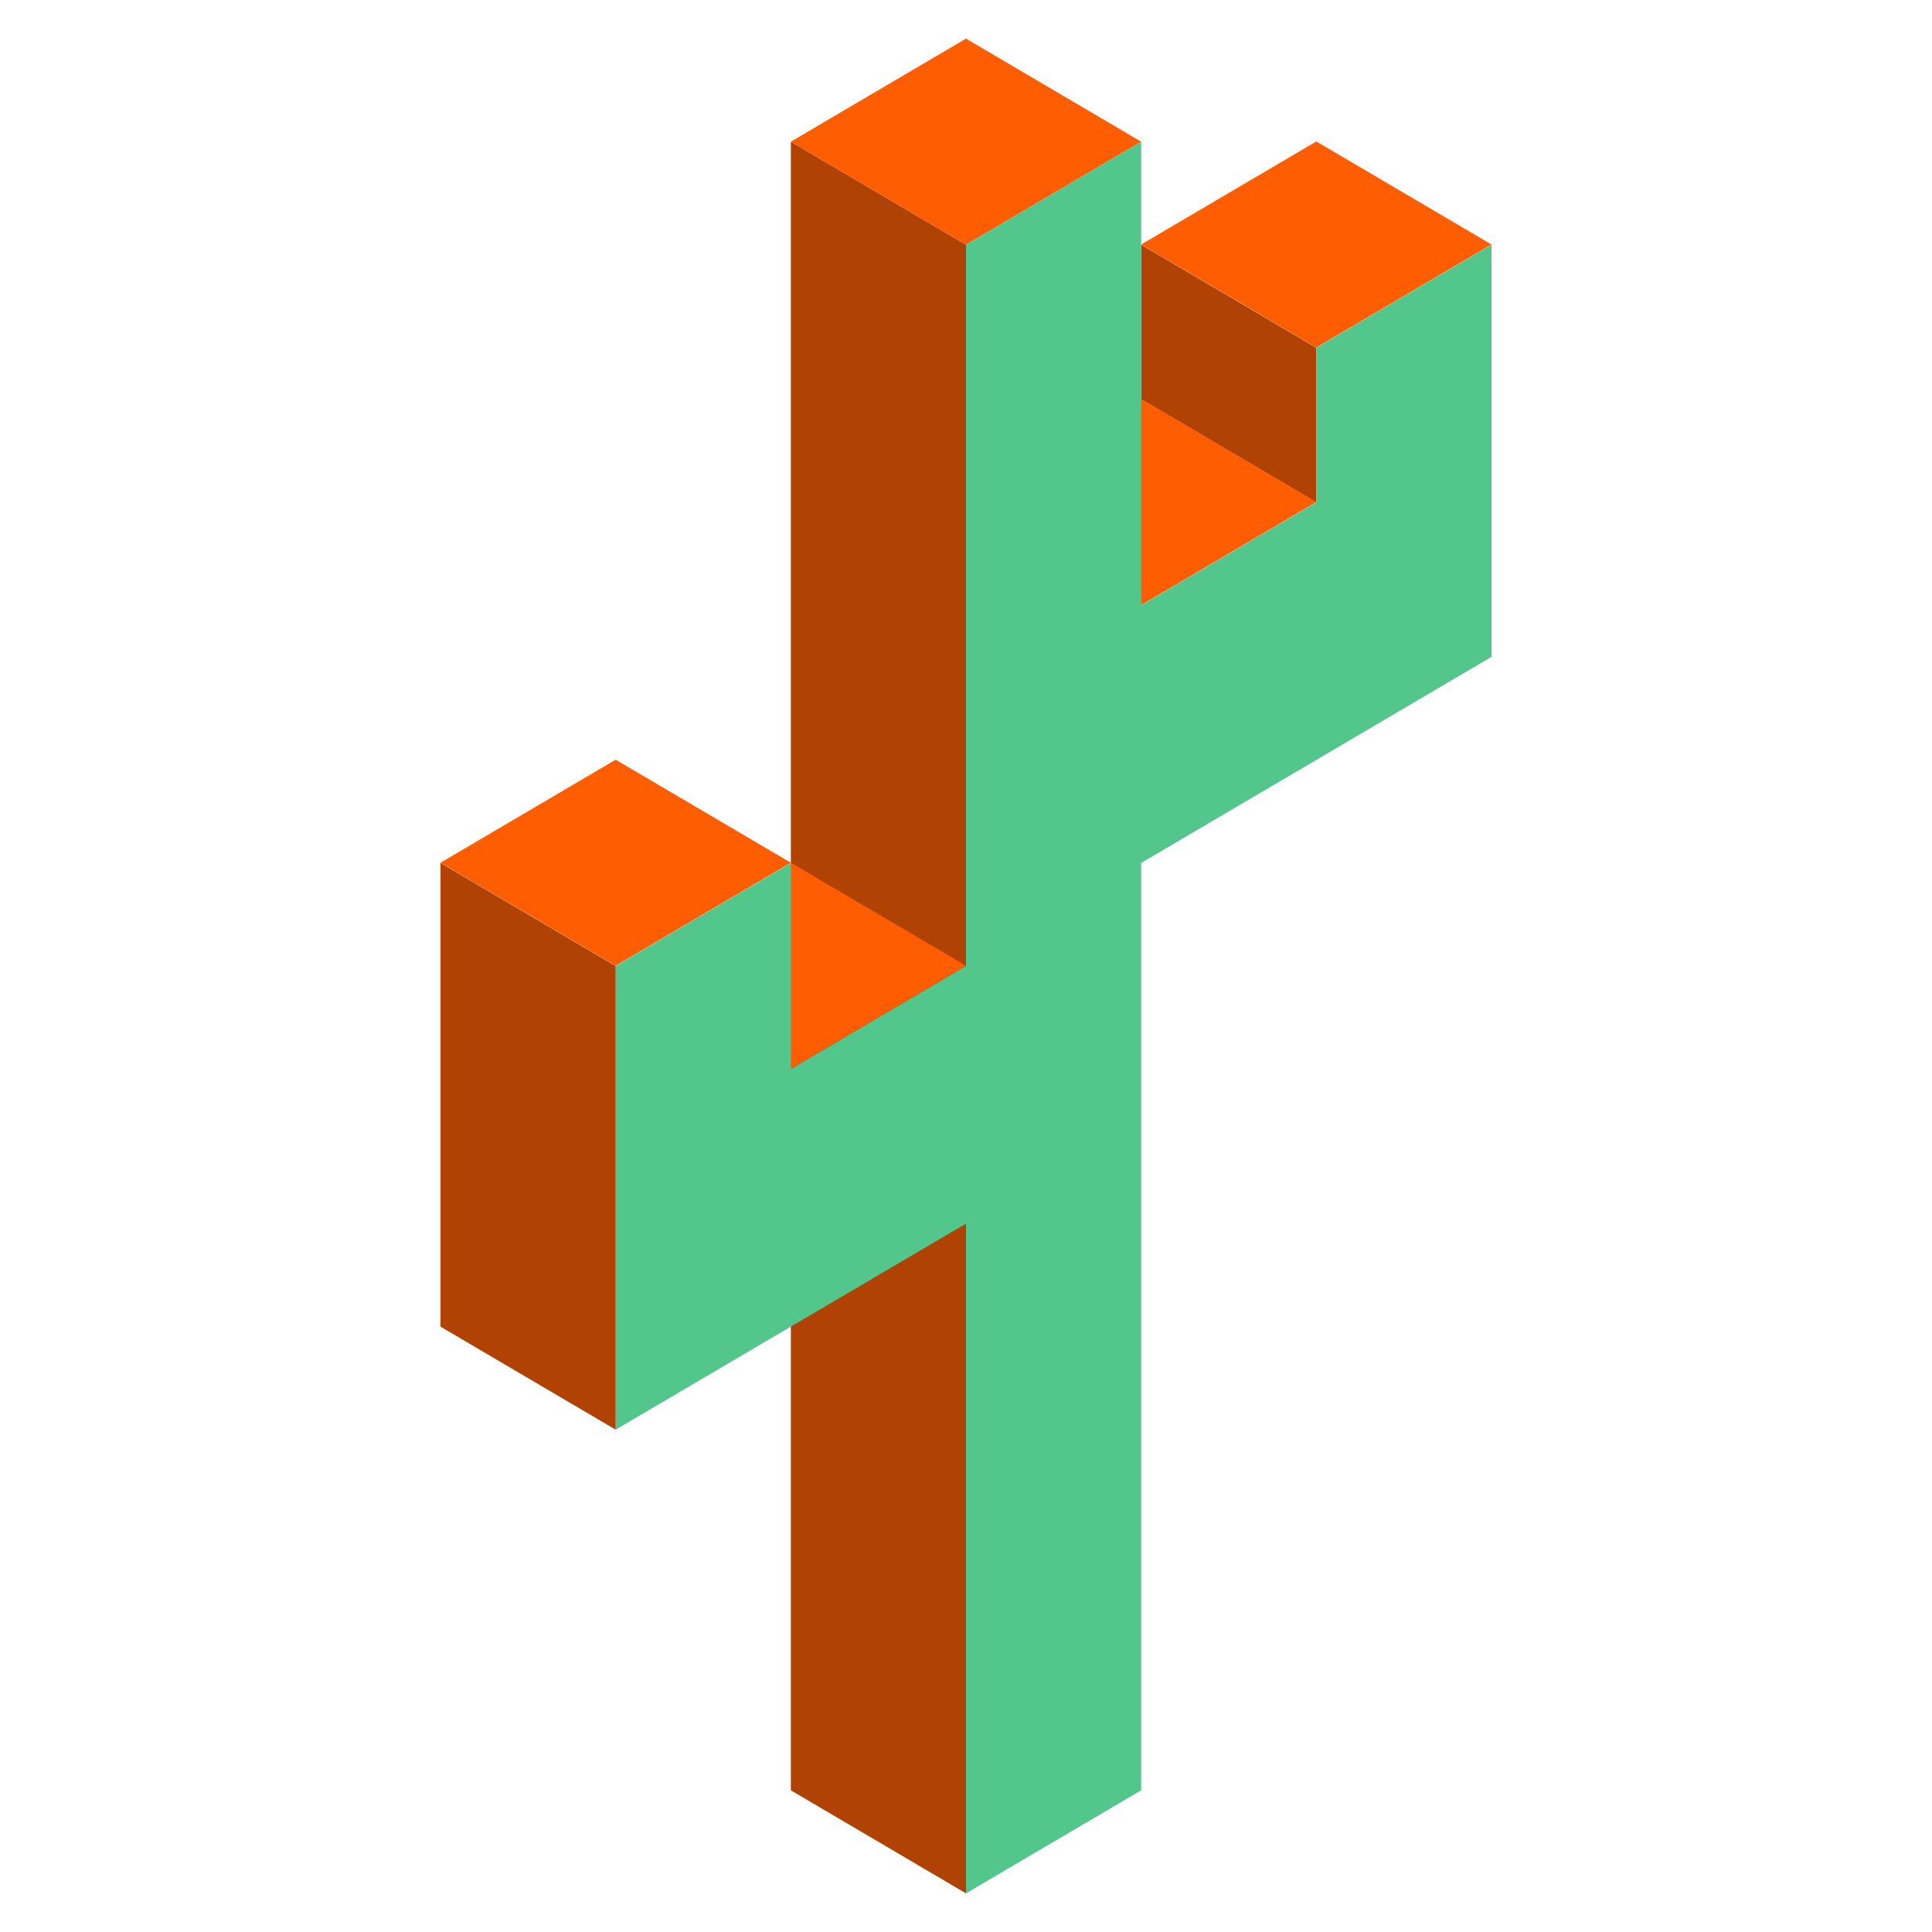
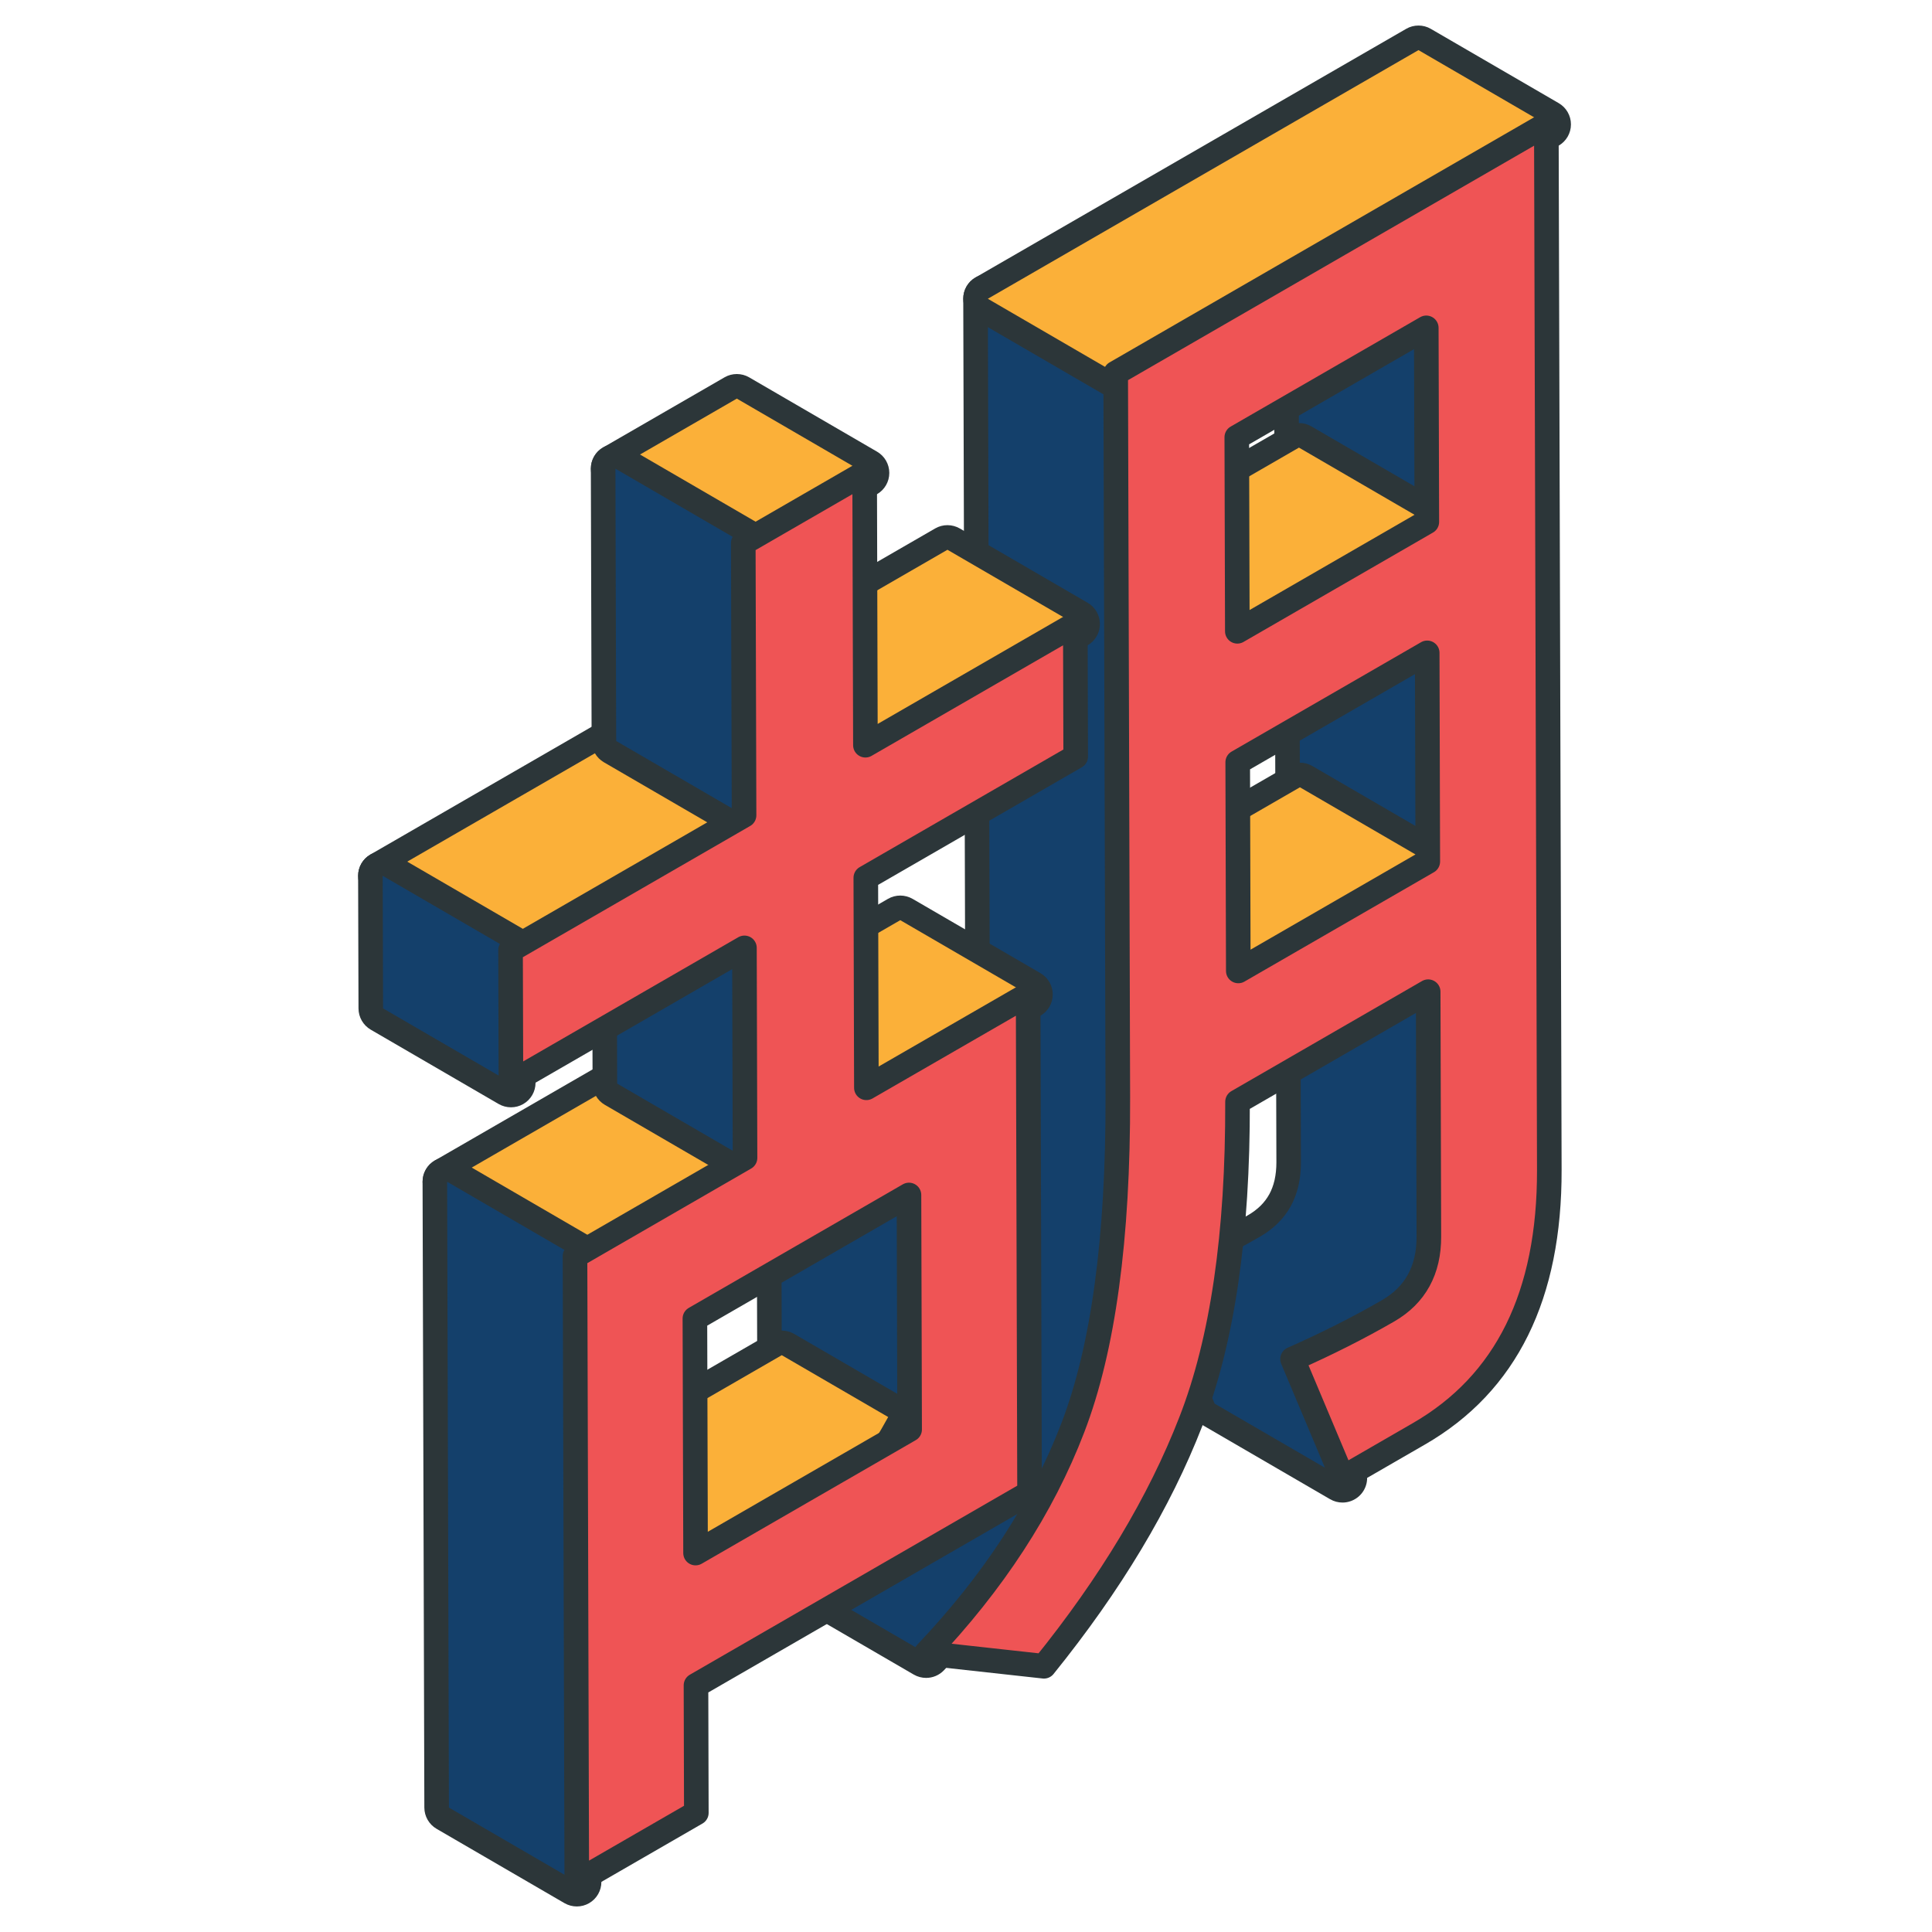
- <svg xmlns="http://www.w3.org/2000/svg" fill="none" viewBox="0 0 500 500">
-   <path fill="#B04304" d="M295.334 103.333v-40L340.667 90v40l-45.333-26.667ZM250.001 63.333l-45.334-26.666v426.666L250.001 490V63.333Z" />
-   <path fill="#FF5D01" d="m250.001 129.944 45.333-26.667 45.333 26.667-45.333 26.667-45.333-26.667ZM204.667 36.667 250.001 10l45.333 26.667-45.333 26.666-45.334-26.666ZM295.334 63.277l45.333-26.666L386 63.277l-45.333 26.667-45.333-26.667ZM114 223.277l45.333-26.667 45.334 26.667-45.334 26.667L114 223.277ZM250 249.944l-45.333-26.667v53.333L250 249.944Z" />
-   <path fill="#53C68C" d="m250 63.333 45.333-26.666v120L340.667 130V90L386 63.333V170l-90.667 53.333v240L250 490V316.667L159.333 370V250l45.334-26.667v53.334L250 250V63.333Z" />
-   <path fill="#B04304" d="M159.333 250 114 223.334v120L159.333 370V250Z" />
+ <svg xmlns="http://www.w3.org/2000/svg" version="1.2" baseProfile="tiny" id="Layer_1" x="0px" y="0px" viewBox="0 0 500 500" overflow="visible" xml:space="preserve">
+   <g>
+     <path fill="#14406B" d="M347.44,385.67c-0.55,0-1.1-0.14-1.6-0.43L312.75,366c-0.6-0.35-1.07-0.88-1.33-1.52l-12.94-30.76   c-0.67-1.6,0.06-3.44,1.64-4.14c8.92-3.95,16.9-7.98,24.4-12.32c1.52-0.88,2.86-1.89,3.98-3c0,0,0,0,0.01-0.01   c1.1-1.09,2.02-2.31,2.75-3.63c0.73-1.34,1.28-2.8,1.66-4.39c0-0.02,0.02-0.1,0.03-0.12c0.38-1.64,0.57-3.43,0.56-5.3l-0.18-63.38   c0-1.14,0.6-2.2,1.59-2.77c0.49-0.28,1.04-0.43,1.59-0.43c0.55,0,1.11,0.14,1.6,0.43l33.09,19.23c0.98,0.57,1.58,1.61,1.58,2.74   l0.18,63.38c0,1.43-0.08,2.83-0.25,4.17c-0.1,0.75-0.22,1.48-0.37,2.18c-0.02,0.11-0.05,0.21-0.08,0.32c0,0.01-0.1,0.41-0.1,0.41   c-0.06,0.27-0.12,0.54-0.2,0.8c-0.12,0.41-0.24,0.81-0.37,1.2c-0.11,0.33-0.23,0.67-0.36,1.01c-0.12,0.31-0.24,0.61-0.37,0.91   c-0.12,0.27-0.25,0.55-0.38,0.83c-0.13,0.27-0.26,0.53-0.4,0.79l-0.42,0.75c-0.17,0.28-0.32,0.53-0.48,0.78   c-0.17,0.27-0.35,0.54-0.54,0.8c-0.2,0.29-0.41,0.57-0.63,0.85c-0.26,0.34-0.53,0.66-0.81,0.98c-0.34,0.39-0.7,0.77-1.07,1.14   c0,0-0.1,0.1-0.1,0.1c-1.5,1.49-3.27,2.82-5.25,3.97c-6.9,3.98-14.17,7.71-22.16,11.34l11.73,27.89c0.53,1.26,0.2,2.72-0.83,3.62   C348.95,385.4,348.19,385.67,347.44,385.67z" />
+     <path fill="#2C3639" d="M336.51,237.43l33.09,19.23l0.18,63.38c0,1.3-0.07,2.55-0.23,3.75c-0.09,0.66-0.19,1.3-0.33,1.92   c-0.03,0.12-0.06,0.23-0.08,0.35c-0.01,0.04-0.02,0.09-0.03,0.13c-0.07,0.29-0.13,0.58-0.21,0.86c-0.1,0.35-0.2,0.7-0.32,1.04   c-0.1,0.3-0.2,0.59-0.31,0.87c-0.1,0.26-0.21,0.52-0.32,0.78c-0.11,0.24-0.21,0.48-0.33,0.72c-0.11,0.23-0.22,0.45-0.34,0.67   c-0.04,0.07-0.08,0.14-0.12,0.21c-0.01,0.01-0.02,0.03-0.02,0.04c-0.08,0.14-0.15,0.28-0.23,0.41c-0.13,0.22-0.26,0.44-0.4,0.66   c-0.15,0.23-0.3,0.45-0.45,0.68c-0.18,0.25-0.36,0.5-0.54,0.74c-0.22,0.29-0.45,0.57-0.69,0.84c-0.31,0.35-0.63,0.69-0.97,1.03   c-0.01,0.01-0.01,0.01-0.02,0.02c-0.01,0.01-0.02,0.02-0.02,0.03c-1.32,1.3-2.85,2.46-4.61,3.47c-7.73,4.47-15.95,8.59-24.71,12.47   l12.94,30.76l-33.09-19.23l-12.94-30.76c8.76-3.88,16.97-8,24.71-12.47c1.77-1.02,3.31-2.19,4.63-3.5   c0.01-0.01,0.01-0.01,0.01-0.02c1.31-1.31,2.41-2.76,3.29-4.35c0.01-0.01,0.02-0.03,0.02-0.04c0.86-1.58,1.51-3.3,1.94-5.15   c0.01-0.04,0.02-0.09,0.03-0.13c0.43-1.87,0.65-3.88,0.64-6.02L336.51,237.43 M336.51,231.07c-1.1,0-2.2,0.28-3.18,0.85   c-1.98,1.14-3.19,3.25-3.18,5.53l0.18,63.38c0,1.62-0.16,3.15-0.47,4.56l-0.04,0.15c-0.3,1.28-0.75,2.47-1.32,3.52   c-0.01,0.01-0.01,0.02-0.02,0.03c-0.59,1.07-1.31,2.02-2.2,2.91c-0.01,0.01-0.03,0.03-0.05,0.05c-0.92,0.91-2.03,1.74-3.3,2.47   c-7.42,4.28-15.3,8.26-24.1,12.16c-3.17,1.41-4.63,5.09-3.29,8.29l12.94,30.76c0.54,1.28,1.47,2.34,2.67,3.04l33.09,19.23   c1,0.58,2.1,0.86,3.2,0.86c1.51,0,3.01-0.54,4.21-1.59c2.06-1.81,2.73-4.73,1.66-7.25l-10.54-25.06   c6.99-3.27,13.45-6.63,19.62-10.19c2.22-1.28,4.2-2.78,5.9-4.46c0.04-0.04,0.09-0.09,0.13-0.14c0.44-0.44,0.83-0.86,1.2-1.29   c0.31-0.36,0.62-0.73,0.91-1.11c0.25-0.33,0.5-0.66,0.73-0.99c0.21-0.3,0.41-0.6,0.61-0.91c0.18-0.28,0.35-0.57,0.52-0.86   c0.11-0.19,0.2-0.36,0.3-0.53c0.02-0.03,0.03-0.06,0.05-0.09c0.06-0.1,0.1-0.17,0.14-0.25c0.17-0.32,0.32-0.62,0.47-0.92   c0.15-0.31,0.29-0.62,0.43-0.95c0.15-0.34,0.29-0.68,0.42-1.03c0.15-0.39,0.28-0.77,0.41-1.15c0.14-0.42,0.28-0.87,0.41-1.34   c0.09-0.31,0.16-0.62,0.23-0.93l0.04-0.17l0.04-0.16c0.04-0.15,0.08-0.3,0.11-0.45c0.17-0.79,0.31-1.61,0.41-2.43   c0.19-1.48,0.29-3.02,0.28-4.59l-0.18-63.38c-0.01-2.26-1.21-4.35-3.17-5.49l-33.09-19.23   C338.72,231.35,337.62,231.07,336.51,231.07L336.51,231.07z" />
+   </g>
+   <g>
+     <g>
+       <path fill="#14406B" d="M369.51,226.16c-0.55,0-1.11-0.14-1.6-0.43l-33.09-19.23c-0.98-0.57-1.58-1.61-1.58-2.74l-0.15-54.01    c0-1.14,0.6-2.2,1.59-2.77c0.49-0.28,1.04-0.43,1.59-0.43c0.55,0,1.11,0.14,1.6,0.43l33.09,19.23c0.98,0.57,1.58,1.61,1.58,2.74    l0.15,54.01c0,1.14-0.6,2.2-1.59,2.77C370.61,226.02,370.06,226.16,369.51,226.16z" />
+       <path fill="#2C3639" d="M336.26,149.74l33.09,19.23l0.15,54.01l-33.09-19.23L336.26,149.74 M336.26,143.37    c-1.1,0-2.2,0.28-3.18,0.85c-1.98,1.14-3.19,3.25-3.18,5.53l0.15,54.01c0.01,2.26,1.21,4.35,3.17,5.49l33.09,19.23    c0.99,0.57,2.09,0.86,3.2,0.86c1.1,0,2.2-0.28,3.18-0.85c1.98-1.14,3.19-3.25,3.18-5.53l-0.15-54.01    c-0.01-2.26-1.21-4.35-3.17-5.49l-33.09-19.23C338.47,143.66,337.37,143.37,336.26,143.37L336.26,143.37z" />
+     </g>
+   </g>
+   <g>
+     <g>
+       <path fill="#FBB039" d="M320.46,254.47c-0.55,0-1.11-0.14-1.6-0.43l-33.09-19.23c-0.98-0.57-1.58-1.62-1.58-2.76    c0-1.14,0.61-2.18,1.59-2.75l49.04-28.31c0.49-0.28,1.04-0.43,1.59-0.43c0.55,0,1.11,0.14,1.6,0.43l33.09,19.23    c0.98,0.57,1.58,1.62,1.58,2.76c0,1.14-0.61,2.18-1.59,2.75l-49.04,28.31C321.56,254.33,321.01,254.47,320.46,254.47z" />
+       <path fill="#2C3639" d="M336.42,203.75l33.09,19.23l-49.04,28.31l-33.09-19.23L336.42,203.75 M336.42,197.38    c-1.1,0-2.2,0.28-3.18,0.85l-49.04,28.31c-1.97,1.14-3.18,3.23-3.18,5.5c0,2.27,1.2,4.37,3.17,5.51l33.09,19.23    c0.99,0.57,2.09,0.86,3.2,0.86c1.1,0,2.2-0.28,3.18-0.85l49.04-28.31c1.97-1.14,3.18-3.23,3.18-5.5c0-2.27-1.2-4.37-3.17-5.51    l-33.09-19.23C338.63,197.67,337.52,197.38,336.42,197.38L336.42,197.38z" />
+     </g>
+   </g>
+   <g>
+     <g>
+       <path fill="#14406B" d="M369.26,138.26c-0.55,0-1.11-0.14-1.6-0.43l-33.09-19.23c-0.98-0.57-1.58-1.61-1.58-2.74l-0.14-50.22    c0-1.14,0.6-2.2,1.59-2.77c0.49-0.28,1.04-0.43,1.59-0.43c0.55,0,1.1,0.14,1.6,0.43l33.09,19.23c0.98,0.57,1.58,1.61,1.58,2.74    l0.14,50.22c0,1.14-0.6,2.2-1.59,2.77C370.36,138.11,369.81,138.26,369.26,138.26z" />
+       <path fill="#2C3639" d="M336.02,65.62l33.09,19.23l0.14,50.22l-33.09-19.23L336.02,65.62 M336.02,59.26c-1.1,0-2.2,0.28-3.18,0.85    c-1.98,1.14-3.19,3.25-3.18,5.53l0.14,50.22c0.01,2.26,1.21,4.35,3.17,5.49l33.09,19.23c0.99,0.57,2.09,0.86,3.2,0.86    c1.1,0,2.2-0.28,3.18-0.85c1.98-1.14,3.19-3.25,3.18-5.53l-0.14-50.22c-0.01-2.26-1.21-4.35-3.17-5.49l-33.09-19.23    C338.23,59.54,337.13,59.26,336.02,59.26L336.02,59.26z" />
+     </g>
+   </g>
+   <g>
+     <g>
+       <path fill="#FBB039" d="M320.22,166.57c-0.55,0-1.11-0.14-1.6-0.43l-33.09-19.23c-0.98-0.57-1.58-1.62-1.58-2.76    c0-1.14,0.61-2.18,1.59-2.75l49.04-28.31c0.49-0.28,1.04-0.43,1.59-0.43c0.55,0,1.11,0.14,1.6,0.43l33.09,19.23    c0.98,0.57,1.58,1.62,1.58,2.76c0,1.14-0.61,2.18-1.59,2.75l-49.04,28.31C321.32,166.43,320.77,166.57,320.22,166.57z" />
+       <path fill="#2C3639" d="M336.17,115.84l33.09,19.23l-49.04,28.31l-33.09-19.23L336.17,115.84 M336.17,109.48    c-1.1,0-2.2,0.28-3.18,0.85l-49.04,28.31c-1.97,1.14-3.18,3.23-3.18,5.5s1.2,4.37,3.17,5.51l33.09,19.23    c0.99,0.57,2.09,0.86,3.2,0.86c1.1,0,2.2-0.28,3.18-0.85l49.04-28.31c1.97-1.14,3.18-3.23,3.18-5.5s-1.2-4.37-3.17-5.51    l-33.09-19.23C338.38,109.76,337.27,109.48,336.17,109.48L336.17,109.48z" />
+     </g>
+   </g>
+   <g>
+     <g>
+       <path fill="#14406B" d="M235.41,373.13c-0.55,0-1.1-0.14-1.6-0.43l-33.09-19.23c-0.98-0.57-1.58-1.61-1.58-2.74l-0.17-60.69    c0-1.14,0.6-2.2,1.59-2.77c0.49-0.28,1.04-0.43,1.59-0.43c0.55,0,1.1,0.14,1.6,0.43l33.09,19.23c0.98,0.57,1.58,1.61,1.58,2.74    l0.17,60.69c0,1.14-0.6,2.2-1.59,2.77C236.51,372.99,235.96,373.13,235.41,373.13z" />
+       <path fill="#2C3639" d="M202.15,290.03l33.09,19.23l0.17,60.69l-33.09-19.23L202.15,290.03 M202.15,283.66    c-1.1,0-2.2,0.28-3.18,0.85c-1.98,1.14-3.19,3.25-3.18,5.53l0.17,60.69c0.01,2.26,1.21,4.35,3.17,5.49l33.09,19.23    c0.99,0.57,2.09,0.86,3.2,0.86c1.1,0,2.2-0.28,3.18-0.85c1.98-1.14,3.19-3.25,3.18-5.53l-0.17-60.69    c-0.01-2.26-1.21-4.35-3.17-5.49l-33.09-19.23C204.36,283.95,203.25,283.66,202.15,283.66L202.15,283.66z" />
+     </g>
+   </g>
+   <g>
+     <g>
+       <path fill="#FBB039" d="M180.01,405.12c-0.55,0-1.1-0.14-1.6-0.43l-33.09-19.23c-0.98-0.57-1.59-1.62-1.58-2.76    c0-1.14,0.61-2.18,1.59-2.75l55.4-31.98c0.49-0.28,1.04-0.43,1.59-0.43c0.55,0,1.1,0.14,1.6,0.43l33.09,19.23    c0.98,0.57,1.59,1.62,1.58,2.76c0,1.14-0.61,2.18-1.59,2.75l-55.4,31.98C181.11,404.97,180.56,405.12,180.01,405.12z" />
+       <path fill="#2C3639" d="M202.32,350.72l33.09,19.23l-55.4,31.98l-33.09-19.23L202.32,350.72 M202.32,344.35    c-1.1,0-2.2,0.28-3.18,0.85l-55.4,31.98c-1.97,1.14-3.18,3.23-3.18,5.5s1.2,4.37,3.17,5.51l33.09,19.23    c0.99,0.57,2.09,0.86,3.2,0.86c1.1,0,2.2-0.28,3.18-0.85l55.4-31.98c1.97-1.14,3.18-3.23,3.18-5.5c0-2.27-1.2-4.37-3.17-5.51    l-33.09-19.23C204.53,344.64,203.42,344.35,202.32,344.35L202.32,344.35z" />
+     </g>
+   </g>
+   <g>
+     <path fill="#14406B" d="M239.66,431.06c-0.55,0-1.1-0.14-1.6-0.43l-33.09-19.23c-0.84-0.49-1.41-1.34-1.55-2.3s0.17-1.94,0.84-2.64   c3.48-3.67,6.91-7.59,10.77-12.35c0.25-0.31,0.5-0.61,0.76-0.92c0.33-0.4,0.66-0.79,0.97-1.19c3.36-4.26,6.49-8.59,9.29-12.86   c0,0,0.51-0.75,0.6-0.9c2.9-4.48,5.59-9.11,8-13.76l0.48-0.94c2.49-4.89,4.65-9.73,6.43-14.37c0.89-2.32,1.7-4.8,2.3-6.7   c0.26-0.82,0.51-1.66,0.76-2.5c0.41-1.4,0.79-2.83,1.24-4.56c0.48-1.86,0.86-3.42,1.2-4.92c0.39-1.72,0.75-3.44,1.08-5.12   l0.08-0.43c0.19-0.99,0.39-1.98,0.57-2.99c0.41-2.3,0.76-4.66,1.03-6.46l0.18-1.19c0.1-0.63,0.19-1.26,0.28-1.92   c0.22-1.68,0.41-3.44,0.6-5.2l0.3-2.66c0.11-0.98,0.23-1.96,0.32-2.98c0.17-1.85,0.3-3.78,0.44-5.7l0.08-1.21   c0.04-0.58,0.09-1.16,0.13-1.73c0.07-0.95,0.15-1.9,0.2-2.89c0.13-2.22,0.21-4.59,0.29-6.88l0.04-1.12   c0.02-0.59,0.05-1.17,0.07-1.75c0.04-0.82,0.07-1.64,0.1-2.5c0.11-4.26,0.16-8.62,0.14-12.97l-0.53-187.45   c0-1.14,0.6-2.2,1.59-2.77c0.49-0.28,1.04-0.43,1.59-0.43c0.55,0,1.1,0.14,1.6,0.43l33.09,19.23c0.98,0.57,1.58,1.61,1.58,2.74   l0.53,187.45c0.01,4.39-0.04,8.81-0.15,13.15c-0.02,0.9-0.06,1.76-0.1,2.62c-0.03,0.56-0.05,1.13-0.07,1.7l-0.03,0.94   c-0.08,2.38-0.17,4.85-0.3,7.19c-0.06,1.04-0.14,2.04-0.21,3.04c-0.04,0.58-0.09,1.16-0.13,1.74l-0.09,1.3   c-0.13,1.91-0.27,3.82-0.44,5.66c-0.1,1.11-0.23,2.18-0.35,3.25l-0.18,1.55c-0.06,0.59-0.12,1.18-0.19,1.78   c-0.13,1.23-0.25,2.47-0.41,3.65c-0.02,0.18-0.05,0.36-0.08,0.53l-0.05,0.34c-0.09,0.71-0.2,1.4-0.31,2.09l-0.17,1.13   c-0.4,2.72-0.72,4.77-1.06,6.64c-0.18,1.03-0.38,2.03-0.58,3.03c0,0-0.25,1.3-0.33,1.73c-0.13,0.69-0.25,1.38-0.39,2.05   c-0.09,0.42-0.19,0.82-0.29,1.21c-0.07,0.27-0.14,0.53-0.2,0.81c-0.35,1.54-0.74,3.16-1.25,5.1c-0.09,0.34-0.17,0.7-0.25,1.05   c-0.12,0.53-0.25,1.07-0.39,1.57c-0.13,0.46-0.26,0.89-0.4,1.32c-0.09,0.27-0.17,0.55-0.26,0.83c-0.26,0.88-0.52,1.74-0.79,2.6   c-0.08,0.26-0.16,0.52-0.24,0.79c-0.12,0.4-0.24,0.8-0.37,1.19c-0.58,1.73-1.19,3.44-1.83,5.1c-0.81,2.12-1.65,4.18-2.53,6.2   c-0.83,1.91-1.71,3.84-2.63,5.74c-0.35,0.72-0.71,1.43-1.08,2.15c0,0-1.18,2.31-1.29,2.53c-0.17,0.33-0.33,0.67-0.51,1   c-1.03,1.94-2.11,3.87-3.21,5.76c-1.17,2-2.41,4.03-3.67,6.01c-0.12,0.18-0.23,0.35-0.35,0.52c-0.08,0.12-1.01,1.51-1.01,1.51   c-0.96,1.46-1.95,2.97-2.99,4.46c-1.73,2.46-3.55,4.93-5.42,7.34c-0.2,0.26-0.42,0.52-0.63,0.77c-0.15,0.17-0.29,0.34-0.43,0.52   c-0.35,0.44-0.72,0.88-1.08,1.32c-0.24,0.29-0.48,0.57-0.71,0.86l-1.04,1.29c-1.1,1.36-2.23,2.78-3.44,4.17   c-2.11,2.43-4.34,4.87-6.61,7.27C241.35,430.72,240.51,431.06,239.66,431.06z" />
+     <path fill="#2C3639" d="M255.65,77.32l33.09,19.23L289.27,284c0.01,4.48-0.04,8.82-0.15,13.06c-0.04,1.47-0.12,2.85-0.17,4.29   c-0.1,2.72-0.19,5.45-0.33,8.07c-0.09,1.62-0.23,3.16-0.34,4.74c-0.16,2.32-0.32,4.66-0.52,6.89c-0.15,1.63-0.35,3.16-0.52,4.74   c-0.2,1.79-0.36,3.64-0.59,5.37c-0.04,0.29-0.09,0.57-0.13,0.86c-0.14,1.08-0.32,2.11-0.47,3.18c-0.33,2.22-0.67,4.42-1.04,6.55   c-0.21,1.17-0.43,2.3-0.66,3.44c-0.21,1.08-0.4,2.21-0.62,3.26c-0.15,0.69-0.33,1.3-0.48,1.98c-0.39,1.71-0.8,3.37-1.22,5.01   c-0.22,0.84-0.4,1.75-0.63,2.57c-0.2,0.73-0.43,1.39-0.64,2.11c-0.25,0.86-0.51,1.7-0.77,2.54c-0.2,0.63-0.38,1.3-0.58,1.92   c-0.57,1.71-1.16,3.36-1.78,4.97c-0.01,0.02-0.02,0.04-0.03,0.07c-0.77,2.01-1.59,4.01-2.45,6c-0.82,1.88-1.67,3.76-2.57,5.62   c-0.48,1-1.01,1.99-1.51,2.98c-0.16,0.32-0.32,0.64-0.49,0.96c-0.28,0.54-0.54,1.08-0.82,1.62c-1.01,1.89-2.06,3.78-3.15,5.65   c-1.15,1.98-2.35,3.94-3.6,5.9c-0.19,0.29-0.39,0.57-0.58,0.86c-0.2,0.31-0.41,0.61-0.61,0.91c-1.01,1.54-2.01,3.07-3.08,4.6   c-1.7,2.42-3.48,4.83-5.33,7.22c-0.33,0.43-0.71,0.84-1.04,1.27c-0.57,0.72-1.18,1.43-1.76,2.14c-1.46,1.79-2.87,3.6-4.42,5.37   c-2.09,2.41-4.27,4.8-6.52,7.17l-33.09-19.23c3.91-4.12,7.5-8.31,10.93-12.54c0.58-0.72,1.19-1.42,1.76-2.14   c3.4-4.31,6.55-8.67,9.46-13.09c0.2-0.31,0.41-0.61,0.61-0.91c2.99-4.62,5.7-9.29,8.15-14.03c0.17-0.32,0.32-0.64,0.49-0.96   c2.46-4.83,4.67-9.72,6.56-14.67c0.84-2.18,1.61-4.51,2.36-6.87c0.27-0.84,0.53-1.7,0.78-2.57c0.44-1.51,0.85-3.08,1.26-4.66   c0.43-1.64,0.84-3.3,1.23-5.02c0.38-1.7,0.75-3.43,1.1-5.21c0.23-1.15,0.45-2.3,0.66-3.48c0.38-2.12,0.72-4.32,1.04-6.55   c0.15-1.05,0.32-2.07,0.47-3.14c0.27-2.05,0.5-4.21,0.73-6.35c0.17-1.54,0.36-3.04,0.5-4.62c0.21-2.26,0.36-4.63,0.53-6.98   c0.11-1.56,0.25-3.07,0.34-4.66c0.15-2.62,0.24-5.35,0.33-8.07c0.05-1.44,0.13-2.82,0.17-4.29c0.11-4.24,0.16-8.58,0.14-13.06   L255.65,77.32 M255.65,70.95c-1.1,0-2.2,0.28-3.18,0.85c-1.98,1.14-3.19,3.25-3.18,5.53l0.53,187.45   c0.01,4.32-0.04,8.65-0.14,12.88c-0.02,0.84-0.06,1.64-0.09,2.45c-0.03,0.59-0.05,1.18-0.07,1.77l-0.04,1.07   c-0.08,2.29-0.16,4.66-0.29,6.86c-0.05,0.97-0.13,1.9-0.2,2.83c-0.05,0.58-0.09,1.16-0.13,1.75l-0.09,1.22   c-0.13,1.88-0.27,3.82-0.43,5.62c-0.09,0.97-0.2,1.91-0.31,2.9c-0.06,0.54-0.12,1.07-0.18,1.62l-0.11,1.05   c-0.19,1.8-0.38,3.51-0.6,5.15c-0.08,0.63-0.18,1.25-0.27,1.86c-0.06,0.4-0.12,0.8-0.18,1.2c-0.38,2.62-0.7,4.58-1.01,6.36   c-0.18,0.99-0.36,1.95-0.55,2.91l-0.09,0.46c-0.32,1.65-0.68,3.34-1.06,5.03c-0.33,1.46-0.7,2.99-1.18,4.83   c-0.37,1.41-0.78,3.01-1.21,4.46c-0.24,0.83-0.49,1.64-0.74,2.44c-0.59,1.85-1.37,4.26-2.23,6.51c-1.74,4.55-3.86,9.28-6.3,14.07   l-0.2,0.4c-0.09,0.17-0.17,0.35-0.26,0.52c-2.37,4.57-5.01,9.12-7.85,13.51c-0.08,0.13-0.17,0.25-0.26,0.38   c-0.11,0.17-0.22,0.33-0.33,0.5c-2.76,4.2-5.83,8.45-9.13,12.64c-0.3,0.38-0.61,0.75-0.92,1.12c-0.26,0.32-0.53,0.64-0.79,0.95   c-3.81,4.69-7.17,8.55-10.6,12.16c-1.34,1.41-1.96,3.36-1.69,5.29s1.42,3.62,3.1,4.6l33.09,19.23c1,0.58,2.1,0.86,3.2,0.86   c1.7,0,3.38-0.68,4.62-1.98c2.31-2.43,4.56-4.91,6.7-7.37c1.25-1.44,2.41-2.88,3.53-4.27c0.34-0.42,0.68-0.85,1.03-1.27   c0.22-0.28,0.45-0.55,0.68-0.82c0.39-0.46,0.77-0.92,1.14-1.39c0.12-0.15,0.24-0.29,0.36-0.44c0.24-0.29,0.49-0.58,0.72-0.88   c1.91-2.46,3.76-4.97,5.51-7.46c1.07-1.53,2.08-3.06,3.04-4.54l0.15-0.23c0.08-0.12,0.15-0.23,0.23-0.34c0.14-0.2,0.27-0.4,0.4-0.6   c0.06-0.1,0.13-0.19,0.19-0.28c0.14-0.2,0.28-0.41,0.41-0.62c1.29-2.02,2.55-4.08,3.74-6.12c1.13-1.93,2.23-3.91,3.27-5.87   c0.19-0.36,0.37-0.72,0.55-1.08c0.1-0.2,0.2-0.41,0.31-0.61c0.11-0.21,0.22-0.43,0.32-0.64l0.18-0.36c0.15-0.3,0.3-0.59,0.46-0.89   c0.37-0.71,0.75-1.45,1.12-2.22c0.93-1.93,1.83-3.9,2.68-5.85c0.89-2.06,1.75-4.17,2.56-6.26l-5.92-2.35l5.94,2.28   c0.65-1.69,1.28-3.45,1.87-5.24c0.14-0.42,0.27-0.86,0.4-1.3c0.07-0.24,0.14-0.48,0.21-0.71c0.28-0.87,0.55-1.76,0.81-2.66   c0.08-0.26,0.16-0.52,0.24-0.78c0.15-0.47,0.29-0.93,0.43-1.42c0.16-0.59,0.3-1.18,0.42-1.7c0.08-0.33,0.15-0.66,0.23-0.98   c0.51-1.96,0.91-3.61,1.27-5.21c0.05-0.24,0.12-0.48,0.18-0.71c0.11-0.44,0.22-0.88,0.32-1.34c0.15-0.7,0.28-1.43,0.42-2.16   c0.07-0.41,0.15-0.81,0.23-1.21l0.09-0.46c0.2-1.02,0.4-2.04,0.59-3.09c0.43-2.42,0.8-4.87,1.07-6.73   c0.06-0.38,0.11-0.75,0.17-1.12c0.11-0.71,0.22-1.41,0.31-2.14c0.01-0.09,0.03-0.18,0.04-0.27c0.03-0.2,0.06-0.4,0.09-0.6   c0.16-1.24,0.29-2.51,0.42-3.74c0.06-0.59,0.12-1.18,0.18-1.76c0.06-0.52,0.12-1.03,0.17-1.55c0.12-1.06,0.25-2.15,0.35-3.3   c0.17-1.89,0.31-3.85,0.44-5.75l0.09-1.28c0.04-0.57,0.08-1.13,0.13-1.69c0.08-1.03,0.16-2.06,0.22-3.13   c0.13-2.34,0.22-4.78,0.3-7.14l0.04-1.06c0.02-0.56,0.04-1.11,0.07-1.66c0.04-0.89,0.08-1.77,0.1-2.69   c0.11-4.35,0.16-8.8,0.15-13.24l-0.53-187.45c-0.01-2.26-1.21-4.35-3.17-5.49l-33.09-19.23C257.86,71.24,256.75,70.95,255.65,70.95   L255.65,70.95z" />
+   </g>
+   <g>
+     <g>
+       <path fill="#FBB039" d="M224.23,284.71c-0.55,0-1.1-0.14-1.6-0.43l-33.09-19.23c-0.98-0.57-1.58-1.62-1.58-2.76    s0.61-2.18,1.59-2.75l41.85-24.16c0.49-0.28,1.04-0.43,1.59-0.43c0.55,0,1.1,0.14,1.6,0.43l33.09,19.23    c0.98,0.57,1.58,1.62,1.58,2.76c0,1.14-0.61,2.18-1.59,2.75l-41.85,24.16C225.33,284.57,224.78,284.71,224.23,284.71z" />
+       <path fill="#2C3639" d="M232.99,238.14l33.09,19.23l-41.85,24.16l-33.09-19.23L232.99,238.14 M232.99,231.77    c-1.1,0-2.2,0.28-3.18,0.85l-41.85,24.16c-1.97,1.14-3.18,3.23-3.18,5.5c0,2.27,1.2,4.37,3.17,5.51l33.09,19.23    c0.99,0.57,2.09,0.86,3.2,0.86c1.1,0,2.2-0.28,3.18-0.85l41.85-24.16c1.97-1.14,3.18-3.23,3.18-5.5c0-2.27-1.2-4.37-3.17-5.51    l-33.09-19.23C235.2,232.06,234.09,231.77,232.99,231.77L232.99,231.77z" />
+     </g>
+   </g>
+   <g>
+     <g>
+       <path fill="#FBB039" d="M288.74,99.73c-0.55,0-1.11-0.14-1.6-0.43l-33.09-19.23c-0.98-0.57-1.59-1.62-1.58-2.76    c0-1.14,0.61-2.18,1.59-2.75l111.45-64.35c0.49-0.28,1.04-0.43,1.59-0.43c0.55,0,1.1,0.14,1.6,0.43l33.09,19.23    c0.98,0.57,1.58,1.62,1.58,2.76c0,1.14-0.61,2.18-1.59,2.75L290.33,99.3C289.84,99.59,289.29,99.73,288.74,99.73z" />
+       <path fill="#2C3639" d="M367.1,12.97l33.09,19.23L288.74,96.55l-33.09-19.23L367.1,12.97 M367.1,6.61c-1.1,0-2.2,0.28-3.18,0.85    L252.47,71.8c-1.97,1.14-3.18,3.23-3.18,5.5c0,2.27,1.2,4.37,3.17,5.51l33.09,19.23c0.99,0.57,2.09,0.86,3.2,0.86    c1.1,0,2.2-0.28,3.18-0.85l111.45-64.35c1.97-1.14,3.18-3.23,3.18-5.5c0-2.27-1.2-4.37-3.17-5.51L370.3,7.47    C369.31,6.89,368.21,6.61,367.1,6.61L367.1,6.61z" />
+     </g>
+   </g>
+   <g>
+     <path fill="#EF5455" stroke="#2C3639" stroke-width="6.366" stroke-linecap="round" stroke-linejoin="round" stroke-miterlimit="10" d="   M288.74,96.55L400.19,32.2l0.77,270.53c0.09,32.52-11.13,55.28-33.73,68.33l-19.78,11.42l-12.94-30.76   c8.76-3.88,16.97-8,24.71-12.47c7.07-4.08,10.6-10.54,10.57-19.22l-0.18-63.38l-49.34,28.49c0.1,34.24-3.91,61.81-12.08,82.74   c-8.11,20.9-20.78,42.01-38.01,63.35l-30.51-3.36c17.42-18.34,30.1-37.8,37.97-58.35c7.87-20.48,11.75-49.01,11.65-85.52   L288.74,96.55z M369.51,222.97l-0.15-54.01l-49.04,28.31l0.15,54.01L369.51,222.97 M369.26,135.07l-0.14-50.22l-49.04,28.31   l0.14,50.22L369.26,135.07" />
+   </g>
+   <g>
+     <g>
+       <path fill="#FBB039" d="M148.81,328.25c-0.55,0-1.1-0.14-1.6-0.43l-33.09-19.23c-0.98-0.57-1.59-1.62-1.58-2.76    c0-1.14,0.61-2.18,1.59-2.75l44-25.41c0.49-0.28,1.04-0.43,1.59-0.43c0.55,0,1.1,0.14,1.6,0.43l33.09,19.23    c0.98,0.57,1.58,1.62,1.58,2.76c0,1.13-0.61,2.18-1.59,2.75l-44,25.41C149.91,328.11,149.36,328.25,148.81,328.25z" />
+       <path fill="#2C3639" d="M159.73,280.43l33.09,19.23l-44,25.41l-33.09-19.23L159.73,280.43 M159.73,274.07    c-1.1,0-2.2,0.28-3.18,0.85l-44,25.41c-1.97,1.14-3.18,3.23-3.18,5.5c0,2.27,1.2,4.37,3.17,5.51l33.09,19.23    c0.99,0.57,2.09,0.86,3.2,0.86c1.1,0,2.2-0.28,3.18-0.85l44-25.41c1.97-1.14,3.18-3.23,3.18-5.5s-1.2-4.37-3.17-5.51l-33.09-19.23    C161.94,274.35,160.83,274.07,159.73,274.07L159.73,274.07z" />
+     </g>
+   </g>
+   <g>
+     <g>
+       <path fill="#14406B" d="M149.27,490.21c-0.55,0-1.1-0.14-1.6-0.43l-33.09-19.23c-0.98-0.57-1.58-1.61-1.58-2.74l-0.46-161.96    c0-1.14,0.6-2.2,1.59-2.77c0.49-0.28,1.04-0.43,1.59-0.43c0.55,0,1.1,0.14,1.6,0.43l33.09,19.23c0.98,0.57,1.58,1.61,1.58,2.74    l0.46,161.96c0,1.14-0.6,2.2-1.59,2.77C150.37,490.07,149.82,490.21,149.27,490.21z" />
+       <path fill="#2C3639" d="M115.72,305.84l33.09,19.23l0.46,161.96l-33.09-19.23L115.72,305.84 M115.72,299.47    c-1.1,0-2.2,0.28-3.18,0.85c-1.98,1.14-3.19,3.25-3.18,5.53l0.46,161.96c0.01,2.26,1.21,4.35,3.17,5.49l33.09,19.23    c0.99,0.57,2.09,0.86,3.2,0.86c1.1,0,2.2-0.28,3.18-0.85c1.98-1.14,3.19-3.25,3.18-5.53l-0.46-161.96    c-0.01-2.26-1.21-4.35-3.17-5.49l-33.09-19.23C117.93,299.76,116.83,299.47,115.72,299.47L115.72,299.47z" />
+     </g>
+   </g>
+   <g>
+     <g>
+       <path fill="#FBB039" d="M223.98,196.05c-0.55,0-1.1-0.14-1.6-0.43l-33.09-19.23c-0.98-0.57-1.59-1.62-1.58-2.76    c0-1.14,0.61-2.18,1.59-2.75l54.32-31.36c0.49-0.28,1.04-0.43,1.59-0.43c0.55,0,1.1,0.14,1.6,0.43l33.09,19.23    c0.98,0.57,1.58,1.62,1.58,2.76c0,1.14-0.61,2.18-1.59,2.75l-54.32,31.36C225.08,195.91,224.53,196.05,223.98,196.05z" />
+       <path fill="#2C3639" d="M245.2,142.28l33.09,19.23l-54.32,31.36l-33.09-19.23L245.2,142.28 M245.2,135.91    c-1.1,0-2.2,0.28-3.18,0.85l-54.32,31.36c-1.97,1.14-3.18,3.23-3.18,5.5s1.2,4.37,3.17,5.51l33.09,19.23    c0.99,0.57,2.09,0.86,3.2,0.86c1.1,0,2.2-0.28,3.18-0.85l54.32-31.36c1.97-1.14,3.18-3.23,3.18-5.5s-1.2-4.37-3.17-5.51    l-33.09-19.23C247.42,136.2,246.31,135.91,245.2,135.91L245.2,135.91z" />
+     </g>
+   </g>
+   <g>
+     <g>
+       <path fill="#14406B" d="M192.82,302.85c-0.55,0-1.1-0.14-1.6-0.43l-33.09-19.23c-0.98-0.57-1.58-1.61-1.58-2.74l-0.15-54.35    c0-1.14,0.6-2.2,1.59-2.77c0.49-0.28,1.04-0.43,1.59-0.43c0.55,0,1.1,0.14,1.6,0.43l33.09,19.23c0.98,0.57,1.58,1.61,1.58,2.74    l0.15,54.35c0,1.14-0.6,2.2-1.59,2.77C193.91,302.7,193.36,302.85,192.82,302.85z" />
+       <path fill="#2C3639" d="M159.57,226.08l33.09,19.23l0.15,54.35l-33.09-19.23L159.57,226.08 M159.57,219.71    c-1.1,0-2.2,0.28-3.18,0.85c-1.98,1.14-3.19,3.25-3.18,5.53l0.15,54.35c0.01,2.26,1.21,4.35,3.17,5.49l33.09,19.23    c0.99,0.57,2.09,0.86,3.2,0.86c1.1,0,2.2-0.28,3.18-0.85c1.98-1.14,3.19-3.25,3.18-5.53l-0.15-54.35    c-0.01-2.26-1.21-4.35-3.17-5.49l-33.09-19.23C161.78,220,160.68,219.71,159.57,219.71L159.57,219.71z" />
+     </g>
+   </g>
+   <g>
+     <g>
+       <path fill="#FBB039" d="M132.13,249.08c-0.55,0-1.1-0.14-1.6-0.43l-33.09-19.23c-0.98-0.57-1.59-1.62-1.58-2.76    c0-1.14,0.61-2.18,1.59-2.75l60.43-34.89c0.49-0.28,1.04-0.43,1.59-0.43c0.55,0,1.1,0.14,1.6,0.43l33.09,19.23    c0.98,0.57,1.58,1.62,1.58,2.76s-0.61,2.18-1.59,2.75l-60.43,34.89C133.23,248.93,132.68,249.08,132.13,249.08z" />
+       <path fill="#2C3639" d="M159.47,191.77L192.56,211l-60.43,34.89l-33.09-19.23L159.47,191.77 M159.47,185.41    c-1.1,0-2.2,0.28-3.18,0.85l-60.43,34.89c-1.97,1.14-3.18,3.23-3.18,5.5c0,2.27,1.2,4.37,3.17,5.51l33.09,19.23    c0.99,0.57,2.09,0.86,3.2,0.86c1.1,0,2.2-0.28,3.18-0.85l60.43-34.89c1.97-1.14,3.18-3.23,3.18-5.5c0-2.27-1.2-4.37-3.17-5.51    l-33.09-19.23C161.68,185.69,160.58,185.41,159.47,185.41L159.47,185.41z" />
+     </g>
+   </g>
+   <g>
+     <g>
+       <path fill="#14406B" d="M132.23,283.38c-0.55,0-1.1-0.14-1.6-0.43l-33.09-19.23c-0.98-0.57-1.58-1.61-1.58-2.74l-0.1-34.31    c0-1.14,0.6-2.2,1.59-2.77c0.49-0.28,1.04-0.43,1.59-0.43c0.55,0,1.1,0.14,1.6,0.43l33.09,19.23c0.98,0.57,1.58,1.61,1.58,2.74    l0.1,34.31c0,1.14-0.6,2.2-1.59,2.77C133.33,283.24,132.78,283.38,132.23,283.38z" />
+       <path fill="#2C3639" d="M99.04,226.66l33.09,19.23l0.1,34.31l-33.09-19.23L99.04,226.66 M99.04,220.3c-1.1,0-2.2,0.28-3.18,0.85    c-1.98,1.14-3.19,3.25-3.18,5.53l0.1,34.31c0.01,2.26,1.21,4.35,3.17,5.49l33.09,19.23c0.99,0.57,2.09,0.86,3.2,0.86    c1.1,0,2.2-0.28,3.18-0.85c1.98-1.14,3.19-3.25,3.18-5.53l-0.1-34.31c-0.01-2.26-1.21-4.35-3.17-5.49l-33.09-19.23    C101.25,220.58,100.15,220.3,99.04,220.3L99.04,220.3z" />
+     </g>
+   </g>
+   <g>
+     <g>
+       <path fill="#FBB039" d="M192.36,143.71c-0.55,0-1.1-0.14-1.6-0.43l-33.09-19.23c-0.98-0.57-1.58-1.62-1.58-2.76    s0.61-2.18,1.59-2.75l31.41-18.14c0.49-0.28,1.04-0.43,1.59-0.43c0.55,0,1.1,0.14,1.6,0.43l33.09,19.23    c0.98,0.57,1.58,1.62,1.58,2.76s-0.61,2.18-1.59,2.75l-31.42,18.14C193.46,143.57,192.91,143.71,192.36,143.71z" />
+       <path fill="#2C3639" d="M190.69,103.16l33.09,19.23l-31.41,18.14l-33.09-19.23L190.69,103.16 M190.69,96.8    c-1.1,0-2.2,0.28-3.18,0.85l-31.41,18.14c-1.97,1.14-3.18,3.23-3.18,5.5c0,2.27,1.2,4.37,3.17,5.51l33.09,19.23    c0.99,0.57,2.09,0.86,3.2,0.86c1.1,0,2.2-0.28,3.18-0.85l31.41-18.14c1.97-1.14,3.18-3.23,3.18-5.5c0-2.27-1.2-4.37-3.17-5.51    l-33.09-19.23C192.9,97.08,191.79,96.8,190.69,96.8L190.69,96.8z" />
+     </g>
+   </g>
+   <g>
+     <g>
+       <path fill="#14406B" d="M192.56,214.19c-0.55,0-1.1-0.14-1.6-0.43l-33.09-19.23c-0.98-0.57-1.58-1.61-1.58-2.74l-0.2-70.47    c0-1.14,0.6-2.2,1.59-2.77c0.49-0.28,1.04-0.43,1.59-0.43c0.55,0,1.1,0.14,1.6,0.43l33.09,19.23c0.98,0.57,1.58,1.61,1.58,2.74    l0.2,70.47c0,1.14-0.6,2.2-1.59,2.77C193.66,214.04,193.11,214.19,192.56,214.19z" />
+       <path fill="#2C3639" d="M159.27,121.3l33.09,19.23l0.2,70.47l-33.09-19.23L159.27,121.3 M159.27,114.93c-1.1,0-2.2,0.28-3.18,0.85    c-1.98,1.14-3.19,3.25-3.18,5.53l0.2,70.47c0.01,2.26,1.21,4.35,3.17,5.49l33.09,19.23c0.99,0.57,2.09,0.86,3.2,0.86    c1.1,0,2.2-0.28,3.18-0.85c1.98-1.14,3.19-3.25,3.18-5.53l-0.2-70.47c-0.01-2.26-1.21-4.35-3.17-5.49l-33.09-19.23    C161.48,115.22,160.38,114.93,159.27,114.93L159.27,114.93z" />
+     </g>
+   </g>
+   <g>
+     <path fill="#EF5455" stroke="#2C3639" stroke-width="6.366" stroke-linecap="round" stroke-linejoin="round" stroke-miterlimit="10" d="   M266.08,257.37l0.37,128.96l-86.33,49.84l0.09,33l-30.94,17.86l-0.46-161.96l44-25.41l-0.15-54.35l-60.43,34.89l-0.1-34.31   L192.56,211l-0.2-70.47l31.41-18.14l0.2,70.47l54.32-31.36l0.1,34.31l-54.32,31.36l0.15,54.35L266.08,257.37z M235.41,369.95   l-0.17-60.69l-55.4,31.98l0.17,60.69L235.41,369.95" />
+   </g>
</svg>
